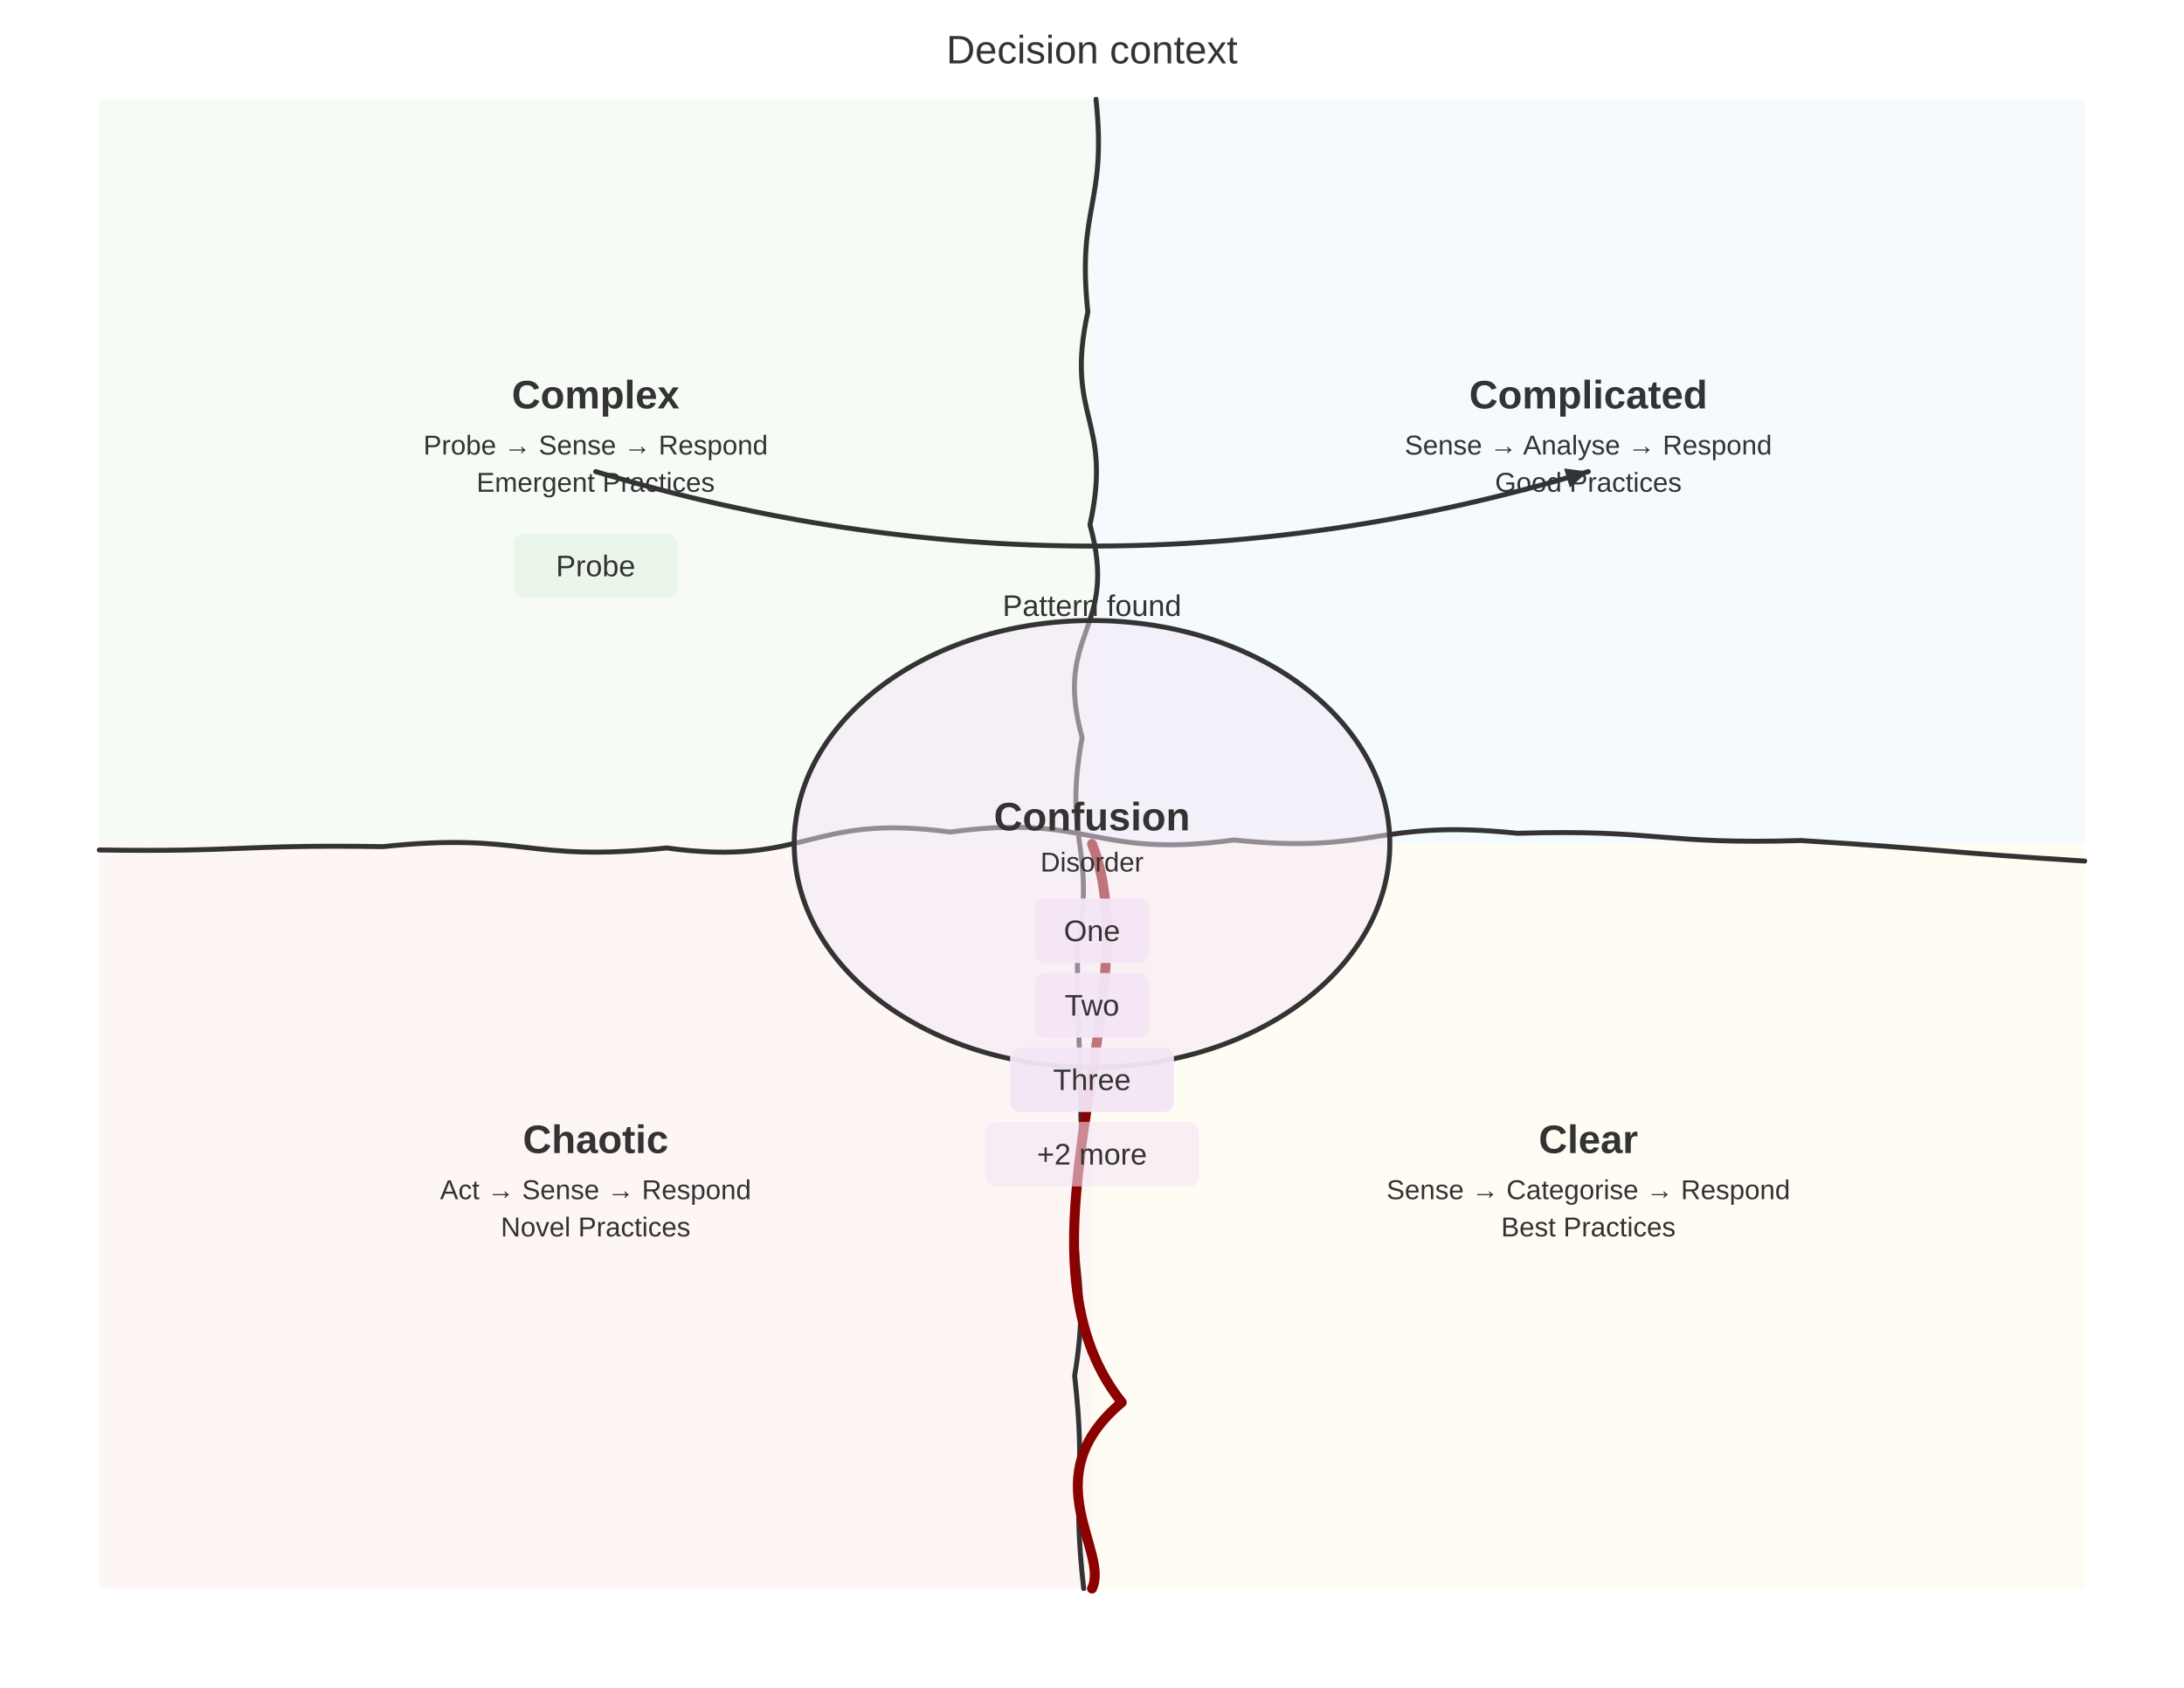
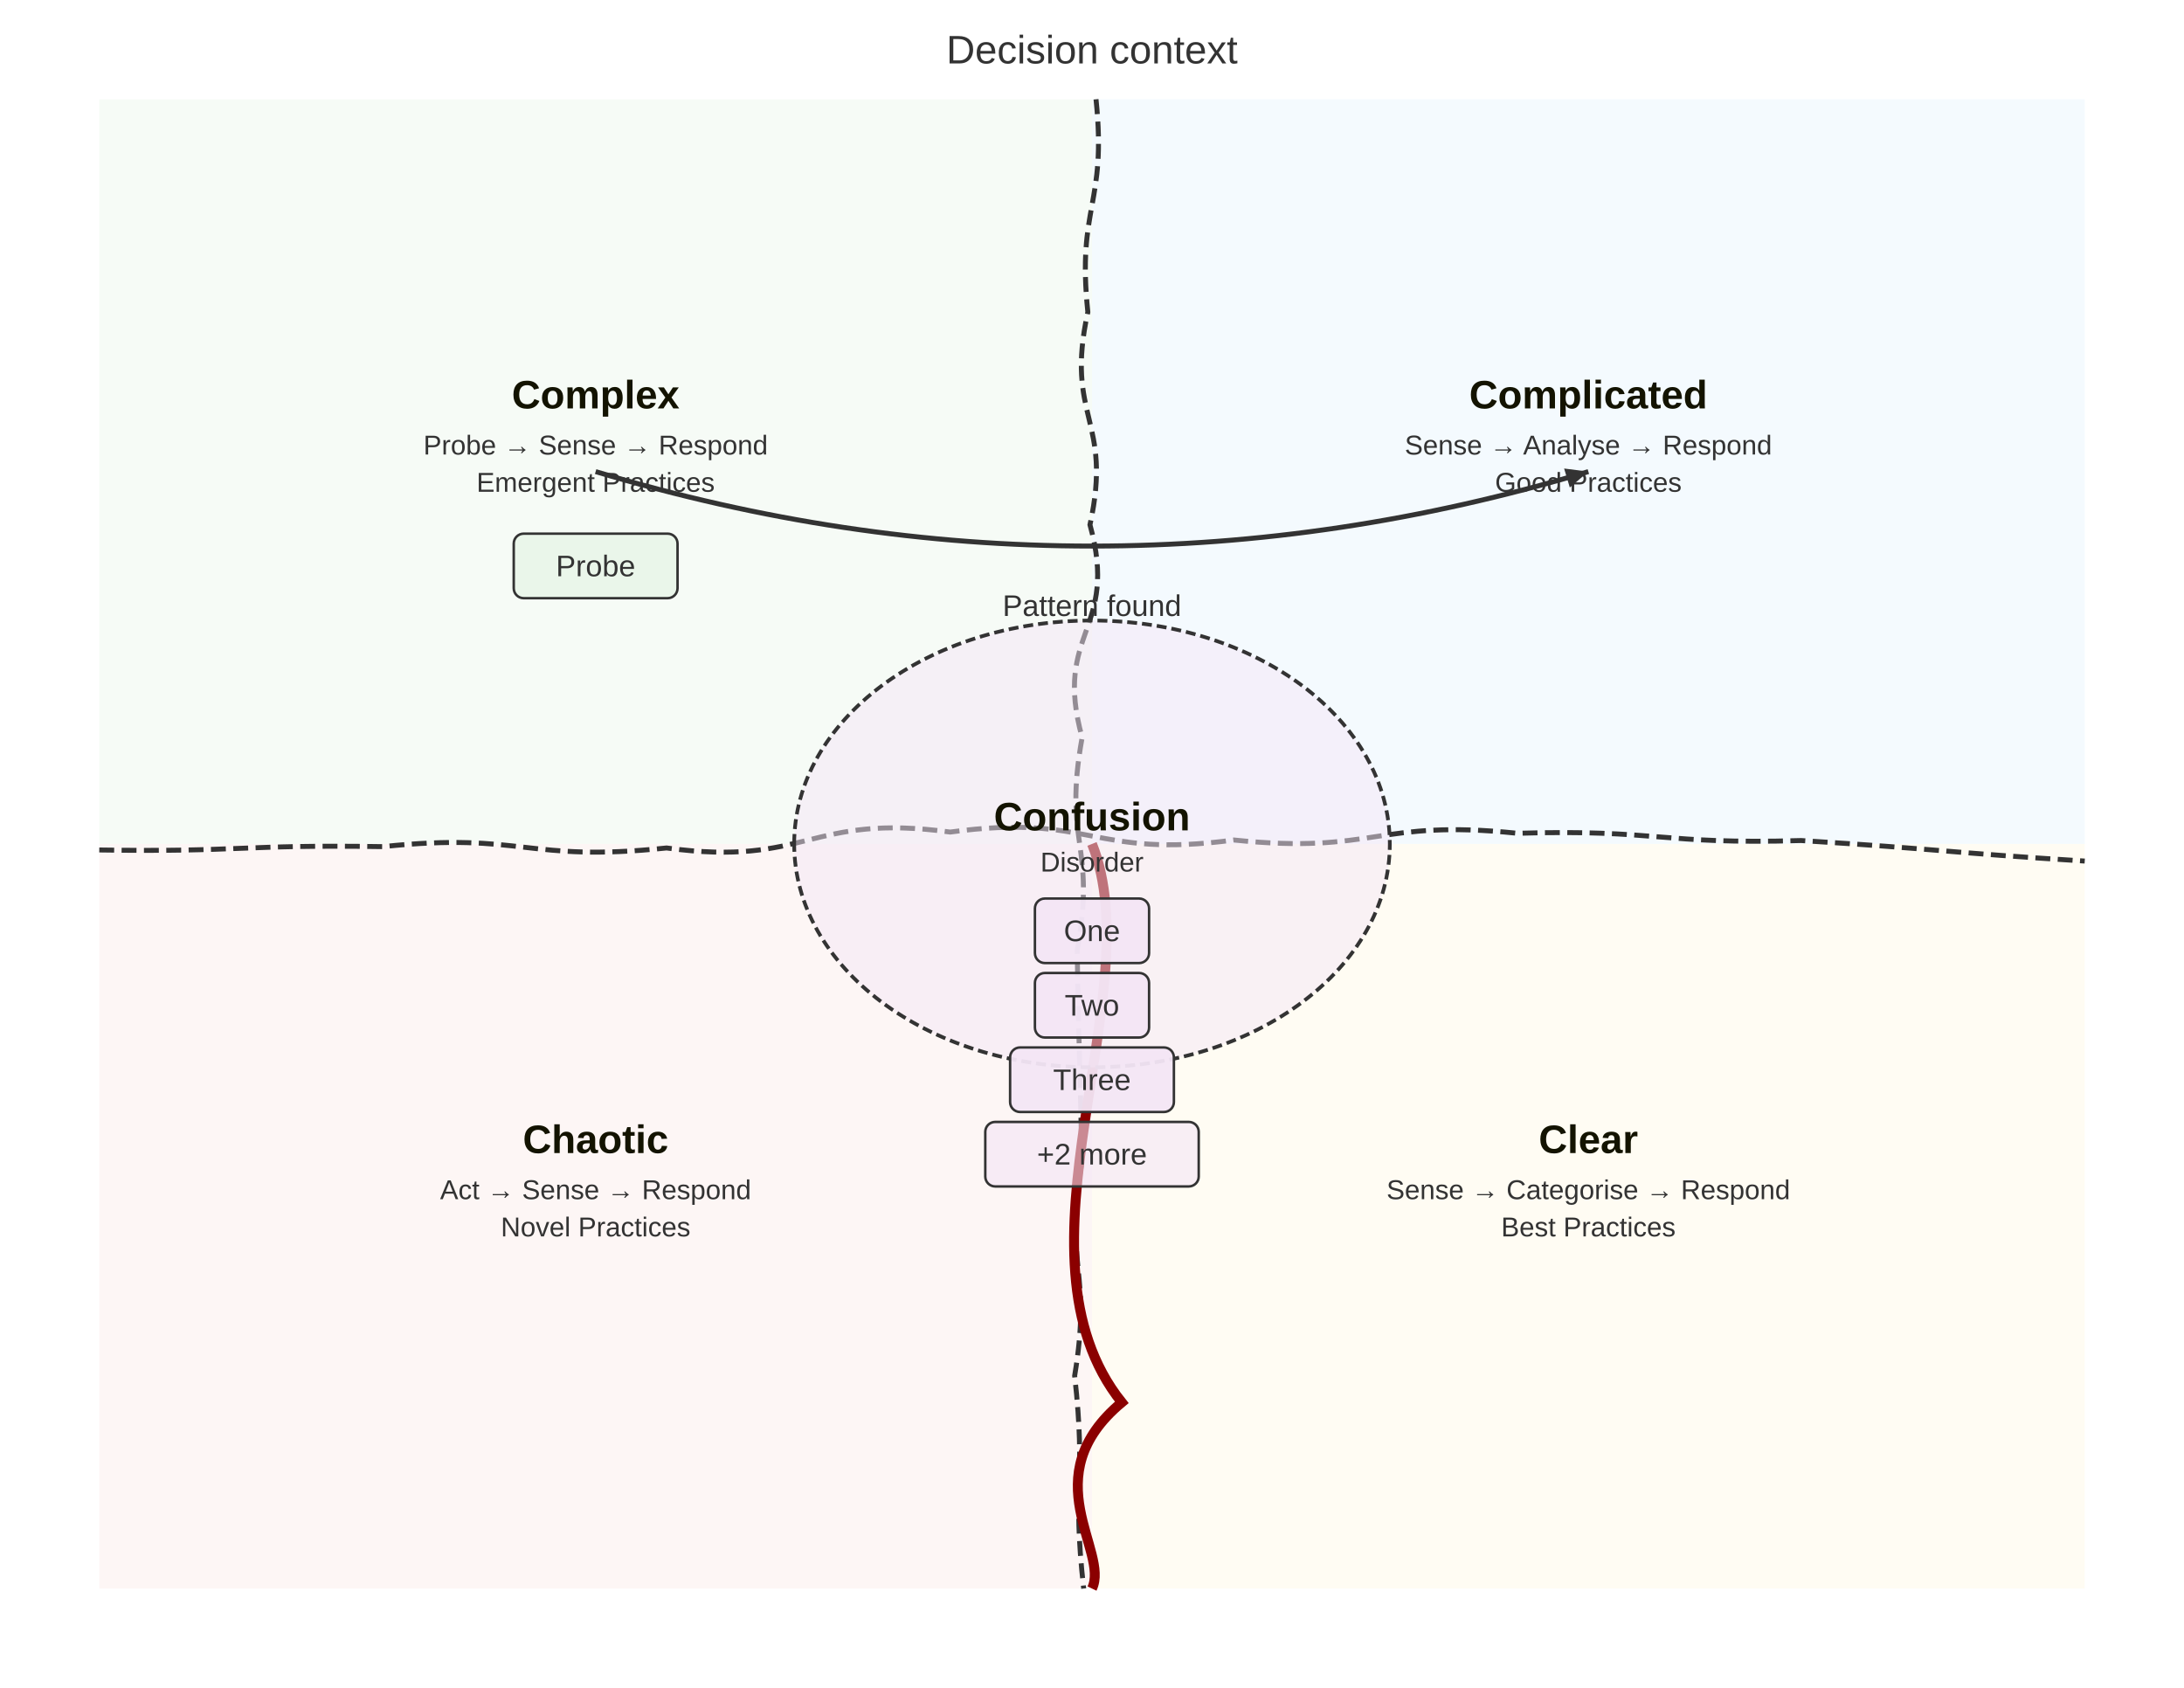
<svg xmlns="http://www.w3.org/2000/svg" viewBox="0 0 880 680" width="880" height="680" role="img" aria-labelledby="diagram-title">
  <rect id="cynefin-domain-0" class="cynefinDomain" data-role="group" aria-label="complex" x="40" y="40" width="400" height="300" fill="#e8f5e9" fill-opacity="0.4" />
  <rect id="cynefin-domain-1" class="cynefinDomain" data-role="group" aria-label="complicated" x="440" y="40" width="400" height="300" fill="#e3f2fd" fill-opacity="0.4" />
  <rect id="cynefin-domain-2" class="cynefinDomain" data-role="group" aria-label="chaotic" x="40" y="340" width="400" height="300" fill="#fbe9e7" fill-opacity="0.4" />
  <rect id="cynefin-domain-3" class="cynefinDomain" data-role="group" aria-label="clear" x="440" y="340" width="400" height="300" fill="#fff8e1" fill-opacity="0.4" />
-   <path id="cynefin-boundary-4" class="cynefinBoundary" data-role="edge" d="M441.618 40 C446.105 82.857 433.838 82.857 438.325 125.714 C428.907 168.571 448.598 168.571 439.18 211.429 C451.061 254.286 424.141 254.286 436.023 297.143 C428.196 340 441.866 340 434.04 382.857 C434.647 425.714 435.262 425.714 435.87 468.571 C428.776 511.429 440.103 511.429 433.009 554.286 C437.82 597.143 431.834 597.143 436.646 640" fill="none" stroke="#333333" stroke-width="2" stroke-linecap="round" stroke-linejoin="round" />
-   <path id="cynefin-boundary-5" class="cynefinBoundary" data-role="edge" d="M40 342.436 C97.143 343.342 97.143 340.19 154.286 341.096 C211.429 335.079 211.429 347.648 268.571 341.63 C325.714 349.418 325.714 327.436 382.857 335.224 C440 327.455 440 346.188 497.143 338.419 C554.286 344.344 554.286 329.791 611.429 335.716 C668.571 334.033 668.571 340.32 725.714 338.636 C782.857 342.202 782.857 343.341 840 346.906" fill="none" stroke="#333333" stroke-width="2" stroke-linecap="round" stroke-linejoin="round" />
-   <path id="cynefin-cliff-6" class="cynefinCliff" data-role="edge" d="M440 340 C464 400 404 505 452 565 C416 595 447.2 625 440 640" fill="none" stroke="#8b0000" stroke-width="4" stroke-linecap="round" stroke-linejoin="round" />
-   <path id="cynefin-confusion-7" class="cynefinConfusion" data-role="group" aria-label="Confusion" d="M320 340 A120 90 0 1 1 560 340 A120 90 0 1 1 320 340 Z" fill="#f3e5f5" fill-opacity="0.502" stroke="#333333" stroke-width="2" stroke-linecap="round" stroke-linejoin="round" />
-   <text id="title-8" class="cynefinDomainLabel" data-role="title" x="240" y="160" text-anchor="middle" dominant-baseline="middle" font-family="Arial, sans-serif" font-size="16" font-weight="700" fill="#333333">Complex</text>
-   <text id="title-9" class="cynefinDomainLabel" data-role="title" x="640" y="160" text-anchor="middle" dominant-baseline="middle" font-family="Arial, sans-serif" font-size="16" font-weight="700" fill="#333333">Complicated</text>
-   <text id="title-10" class="cynefinDomainLabel" data-role="title" x="240" y="460" text-anchor="middle" dominant-baseline="middle" font-family="Arial, sans-serif" font-size="16" font-weight="700" fill="#333333">Chaotic</text>
-   <text id="title-11" class="cynefinDomainLabel" data-role="title" x="640" y="460" text-anchor="middle" dominant-baseline="middle" font-family="Arial, sans-serif" font-size="16" font-weight="700" fill="#333333">Clear</text>
-   <text id="title-12" class="cynefinDomainLabel" data-role="title" x="440" y="330" text-anchor="middle" dominant-baseline="middle" font-family="Arial, sans-serif" font-size="16" font-weight="700" fill="#333333">Confusion</text>
+   <path id="cynefin-boundary-4" class="cynefinBoundary" data-role="edge" d="M441.618 40 C446.105 82.857 433.838 82.857 438.325 125.714 C428.907 168.571 448.598 168.571 439.18 211.429 C451.061 254.286 424.141 254.286 436.023 297.143 C428.196 340 441.866 340 434.04 382.857 C434.647 425.714 435.262 425.714 435.87 468.571 C428.776 511.429 440.103 511.429 433.009 554.286 C437.82 597.143 431.834 597.143 436.646 640" fill="none" stroke="#333333" stroke-width="2" stroke-dasharray="6 3" stroke-linecap="butt" stroke-linejoin="miter" />
+   <path id="cynefin-boundary-5" class="cynefinBoundary" data-role="edge" d="M40 342.436 C97.143 343.342 97.143 340.19 154.286 341.096 C211.429 335.079 211.429 347.648 268.571 341.63 C325.714 349.418 325.714 327.436 382.857 335.224 C440 327.455 440 346.188 497.143 338.419 C554.286 344.344 554.286 329.791 611.429 335.716 C668.571 334.033 668.571 340.32 725.714 338.636 C782.857 342.202 782.857 343.341 840 346.906" fill="none" stroke="#333333" stroke-width="2" stroke-dasharray="6 3" stroke-linecap="butt" stroke-linejoin="miter" />
+   <path id="cynefin-cliff-6" class="cynefinCliff" data-role="edge" d="M440 340 C464 400 404 505 452 565 C416 595 447.2 625 440 640" fill="none" stroke="#8b0000" stroke-width="4" stroke-linecap="butt" stroke-linejoin="miter" />
+   <path id="cynefin-confusion-7" class="cynefinConfusion" data-role="group" aria-label="Confusion" d="M320 340 A120 90 0 1 1 560 340 A120 90 0 1 1 320 340 Z" fill="#f3e5f5" fill-opacity="0.502" stroke="#333333" stroke-width="1.5" stroke-dasharray="4 2" stroke-linecap="butt" stroke-linejoin="miter" />
+   <text id="title-8" class="cynefinDomainLabel" data-role="title" x="240" y="160" text-anchor="middle" dominant-baseline="middle" font-family="Arial, sans-serif" font-size="16" font-weight="700" fill="#131300">Complex</text>
+   <text id="title-9" class="cynefinDomainLabel" data-role="title" x="640" y="160" text-anchor="middle" dominant-baseline="middle" font-family="Arial, sans-serif" font-size="16" font-weight="700" fill="#131300">Complicated</text>
+   <text id="title-10" class="cynefinDomainLabel" data-role="title" x="240" y="460" text-anchor="middle" dominant-baseline="middle" font-family="Arial, sans-serif" font-size="16" font-weight="700" fill="#131300">Chaotic</text>
+   <text id="title-11" class="cynefinDomainLabel" data-role="title" x="640" y="460" text-anchor="middle" dominant-baseline="middle" font-family="Arial, sans-serif" font-size="16" font-weight="700" fill="#131300">Clear</text>
+   <text id="title-12" class="cynefinDomainLabel" data-role="title" x="440" y="330" text-anchor="middle" dominant-baseline="middle" font-family="Arial, sans-serif" font-size="16" font-weight="700" fill="#131300">Confusion</text>
  <text id="label-13" class="cynefinSubtitle" data-role="label" x="240" y="180" text-anchor="middle" dominant-baseline="middle" font-family="Arial, sans-serif" font-size="11" font-weight="400" fill="#333333">Probe → Sense → Respond</text>
  <text id="label-14" class="cynefinSubtitle" data-role="label" x="240" y="195" text-anchor="middle" dominant-baseline="middle" font-family="Arial, sans-serif" font-size="11" font-weight="400" fill="#333333">Emergent Practices</text>
  <text id="label-15" class="cynefinSubtitle" data-role="label" x="640" y="180" text-anchor="middle" dominant-baseline="middle" font-family="Arial, sans-serif" font-size="11" font-weight="400" fill="#333333">Sense → Analyse → Respond</text>
  <text id="label-16" class="cynefinSubtitle" data-role="label" x="640" y="195" text-anchor="middle" dominant-baseline="middle" font-family="Arial, sans-serif" font-size="11" font-weight="400" fill="#333333">Good Practices</text>
  <text id="label-17" class="cynefinSubtitle" data-role="label" x="240" y="480" text-anchor="middle" dominant-baseline="middle" font-family="Arial, sans-serif" font-size="11" font-weight="400" fill="#333333">Act → Sense → Respond</text>
  <text id="label-18" class="cynefinSubtitle" data-role="label" x="240" y="495" text-anchor="middle" dominant-baseline="middle" font-family="Arial, sans-serif" font-size="11" font-weight="400" fill="#333333">Novel Practices</text>
  <text id="label-19" class="cynefinSubtitle" data-role="label" x="640" y="480" text-anchor="middle" dominant-baseline="middle" font-family="Arial, sans-serif" font-size="11" font-weight="400" fill="#333333">Sense → Categorise → Respond</text>
  <text id="label-20" class="cynefinSubtitle" data-role="label" x="640" y="495" text-anchor="middle" dominant-baseline="middle" font-family="Arial, sans-serif" font-size="11" font-weight="400" fill="#333333">Best Practices</text>
  <text id="label-21" class="cynefinSubtitle" data-role="label" x="440" y="348" text-anchor="middle" dominant-baseline="middle" font-family="Arial, sans-serif" font-size="11" font-weight="400" fill="#333333">Disorder</text>
-   <rect id="cynefin-item-22" class="cynefinItem" data-role="node" aria-label="Probe" x="207" y="215" width="66" height="26" rx="4" ry="4" fill="#e8f5e9" fill-opacity="0.949" />
+   <rect id="cynefin-item-22" class="cynefinItem" data-role="node" aria-label="Probe" x="207" y="215" width="66" height="26" rx="4" ry="4" fill="#e8f5e9" fill-opacity="0.949" stroke="#333333" stroke-width="1" stroke-linecap="butt" stroke-linejoin="miter" />
  <text id="label-23" class="cynefinItemText" data-role="label" x="240" y="228" text-anchor="middle" dominant-baseline="central" font-family="Arial, sans-serif" font-size="12" font-weight="400" fill="#333333">Probe</text>
-   <rect id="cynefin-item-24" class="cynefinItem" data-role="node" aria-label="One" x="417" y="362" width="46" height="26" rx="4" ry="4" fill="#f3e5f5" fill-opacity="0.949" />
+   <rect id="cynefin-item-24" class="cynefinItem" data-role="node" aria-label="One" x="417" y="362" width="46" height="26" rx="4" ry="4" fill="#f3e5f5" fill-opacity="0.949" stroke="#333333" stroke-width="1" stroke-linecap="butt" stroke-linejoin="miter" />
  <text id="label-25" class="cynefinItemText" data-role="label" x="440" y="375" text-anchor="middle" dominant-baseline="central" font-family="Arial, sans-serif" font-size="12" font-weight="400" fill="#333333">One</text>
-   <rect id="cynefin-item-26" class="cynefinItem" data-role="node" aria-label="Two" x="417" y="392" width="46" height="26" rx="4" ry="4" fill="#f3e5f5" fill-opacity="0.949" />
+   <rect id="cynefin-item-26" class="cynefinItem" data-role="node" aria-label="Two" x="417" y="392" width="46" height="26" rx="4" ry="4" fill="#f3e5f5" fill-opacity="0.949" stroke="#333333" stroke-width="1" stroke-linecap="butt" stroke-linejoin="miter" />
  <text id="label-27" class="cynefinItemText" data-role="label" x="440" y="405" text-anchor="middle" dominant-baseline="central" font-family="Arial, sans-serif" font-size="12" font-weight="400" fill="#333333">Two</text>
-   <rect id="cynefin-item-28" class="cynefinItem" data-role="node" aria-label="Three" x="407" y="422" width="66" height="26" rx="4" ry="4" fill="#f3e5f5" fill-opacity="0.949" />
+   <rect id="cynefin-item-28" class="cynefinItem" data-role="node" aria-label="Three" x="407" y="422" width="66" height="26" rx="4" ry="4" fill="#f3e5f5" fill-opacity="0.949" stroke="#333333" stroke-width="1" stroke-linecap="butt" stroke-linejoin="miter" />
  <text id="label-29" class="cynefinItemText" data-role="label" x="440" y="435" text-anchor="middle" dominant-baseline="central" font-family="Arial, sans-serif" font-size="12" font-weight="400" fill="#333333">Three</text>
-   <rect id="cynefin-item-overflow-30" class="cynefinItemOverflow" data-role="node" aria-label="+2 more" x="397" y="452" width="86" height="26" rx="4" ry="4" fill="#f3e5f5" fill-opacity="0.6" />
+   <rect id="cynefin-item-overflow-30" class="cynefinItemOverflow" data-role="node" aria-label="+2 more" x="397" y="452" width="86" height="26" rx="4" ry="4" fill="#f3e5f5" fill-opacity="0.6" stroke="#333333" stroke-width="1" stroke-linecap="butt" stroke-linejoin="miter" />
  <text id="label-31" class="cynefinItemText" data-role="label" x="440" y="465" text-anchor="middle" dominant-baseline="central" font-family="Arial, sans-serif" font-size="12" font-weight="400" fill="#333333">+2 more</text>
-   <path id="cynefin-arrow-32" class="cynefinArrowLine" data-role="edge" d="M240 190 Q440 250 640 190" fill="none" stroke="#333333" stroke-width="2" stroke-linecap="round" stroke-linejoin="round" />
+   <path id="cynefin-arrow-32" class="cynefinArrowLine" data-role="edge" d="M240 190 Q440 250 640 190" fill="none" stroke="#333333" stroke-width="2" stroke-linecap="butt" stroke-linejoin="miter" />
  <polygon id="cynefin-arrow-head-33" class="cynefinArrowHead" data-role="edge" points="640,190 632.529,196.417 630.23,188.755" fill="#333333" />
  <text id="label-34" class="cynefinArrowLabel" data-role="label" x="440" y="244" text-anchor="middle" dominant-baseline="central" font-family="Arial, sans-serif" font-size="12" font-weight="400" fill="#333333">Pattern found</text>
  <text id="title-35" class="cynefinTitle" data-role="title" x="440" y="20" text-anchor="middle" dominant-baseline="central" font-family="Arial, sans-serif" font-size="16" font-weight="400" fill="#333333">Decision context</text>
</svg>
